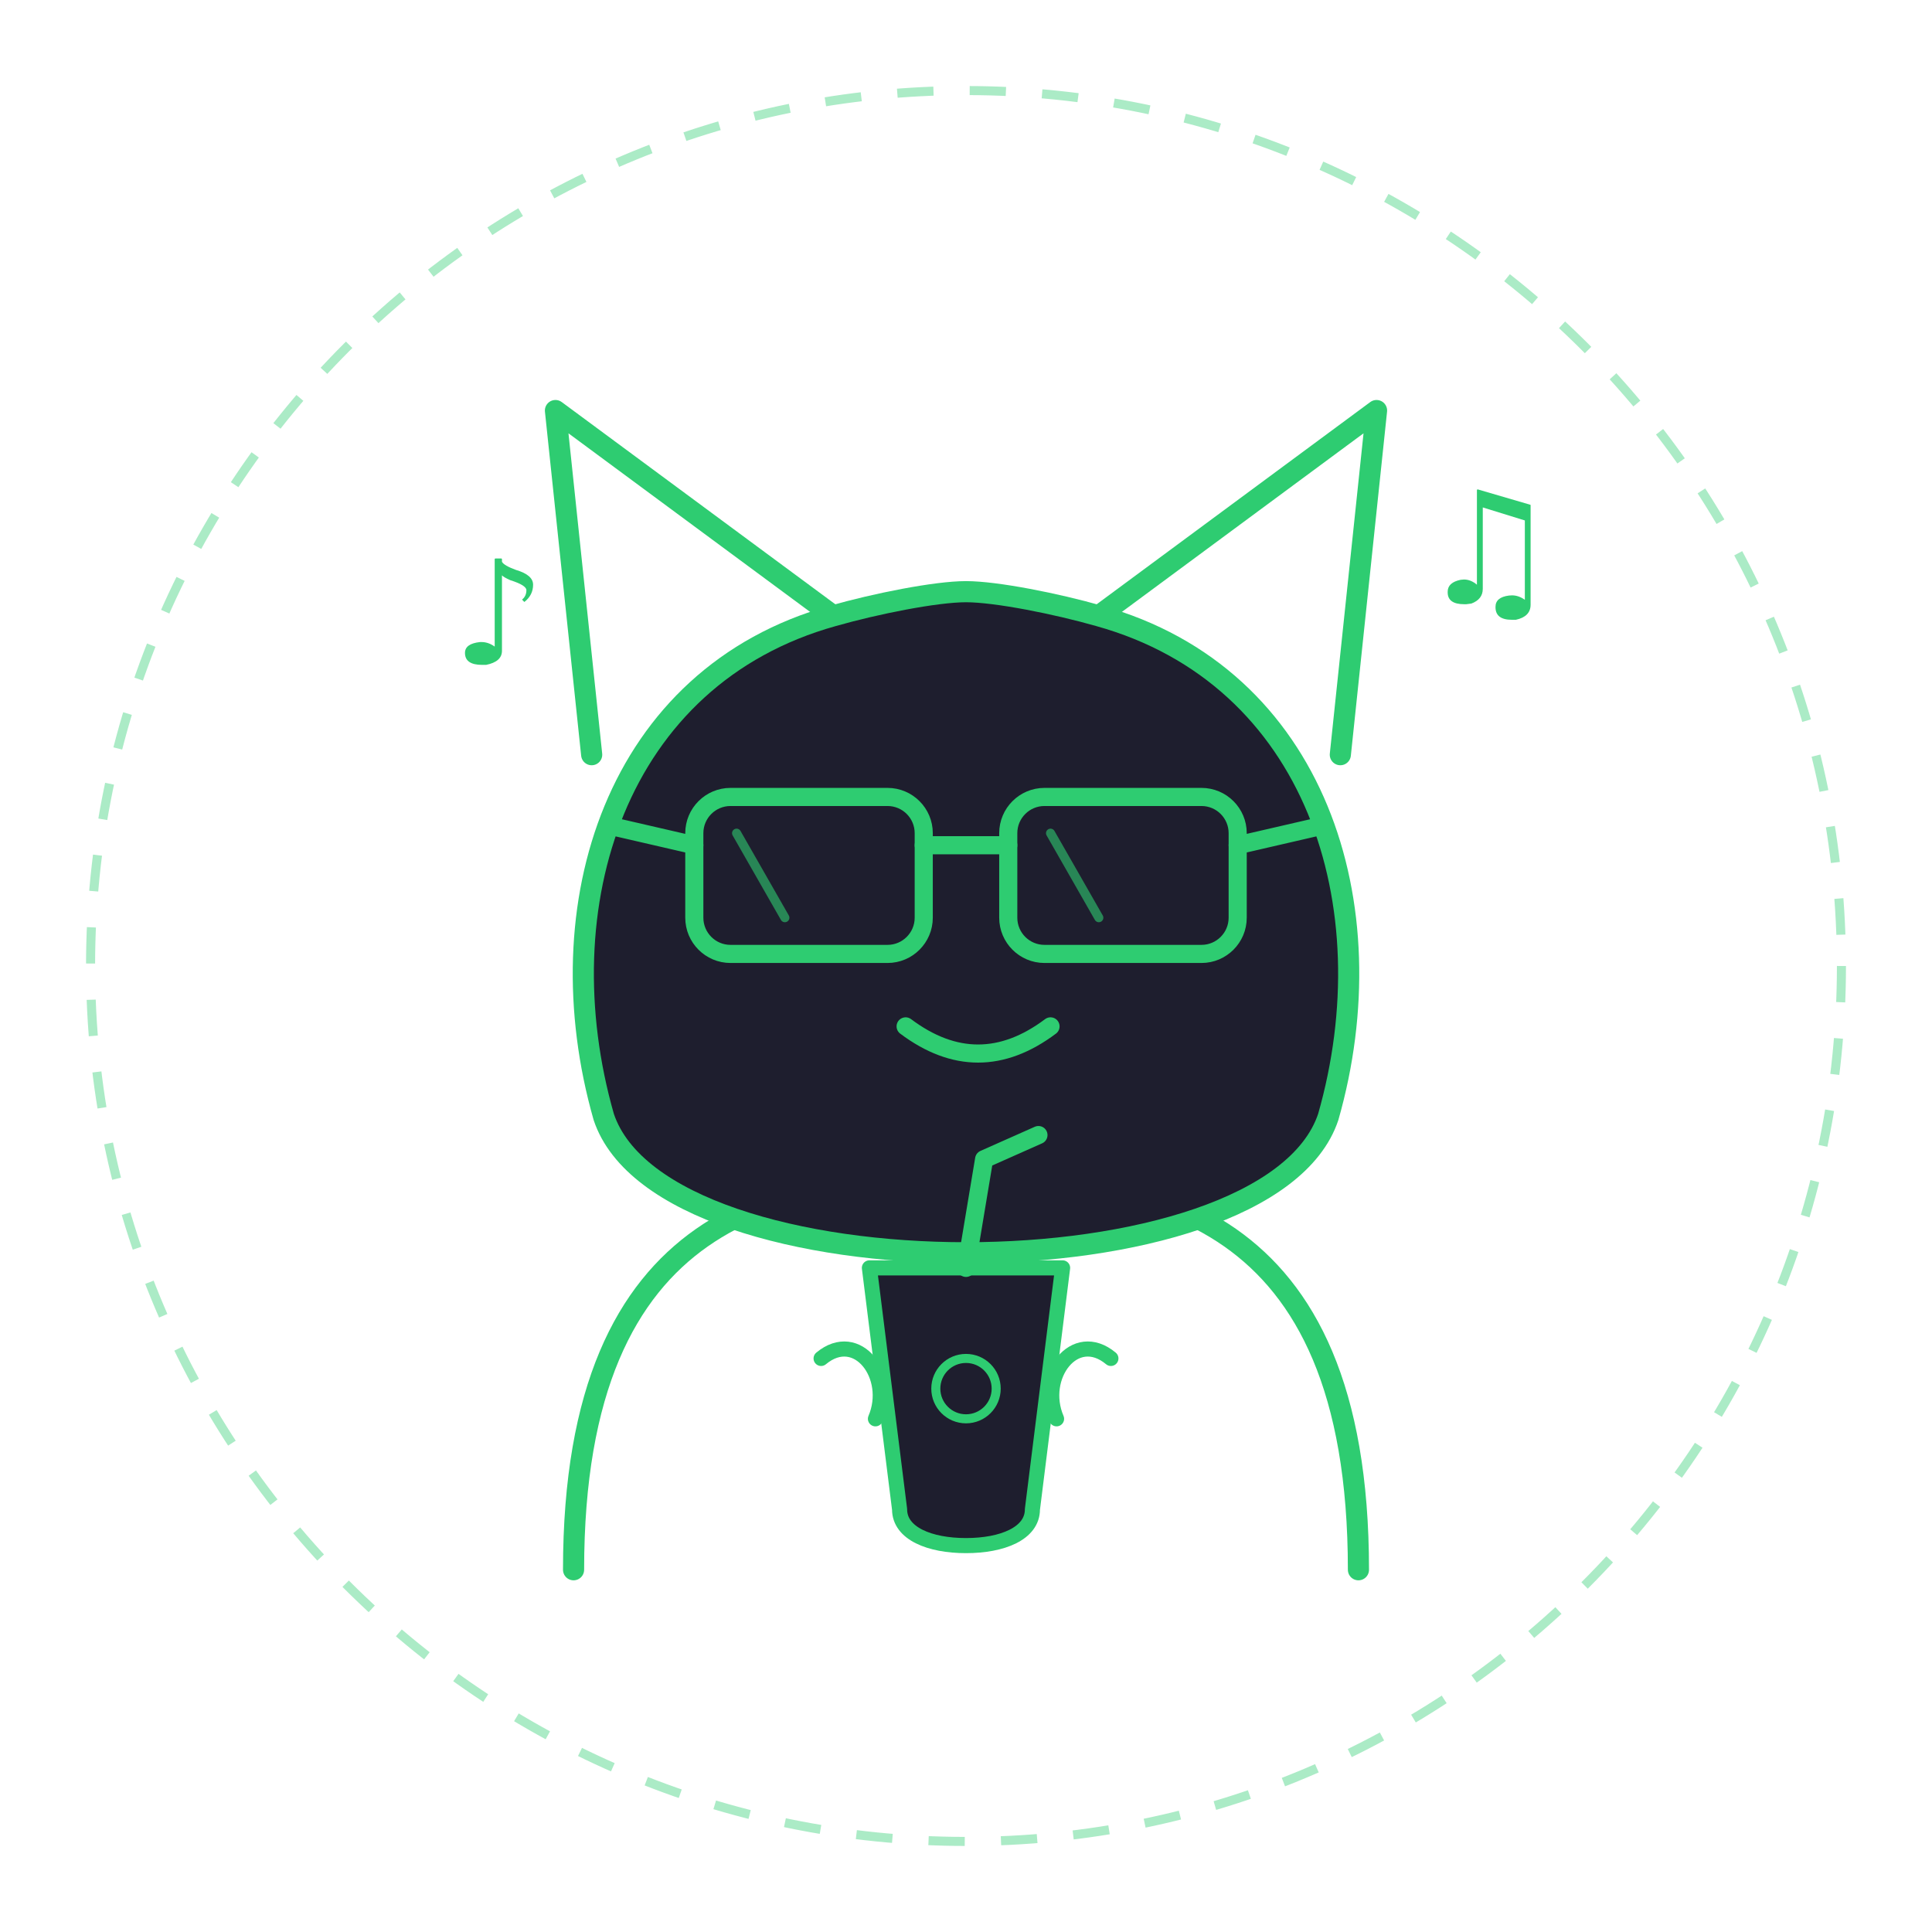
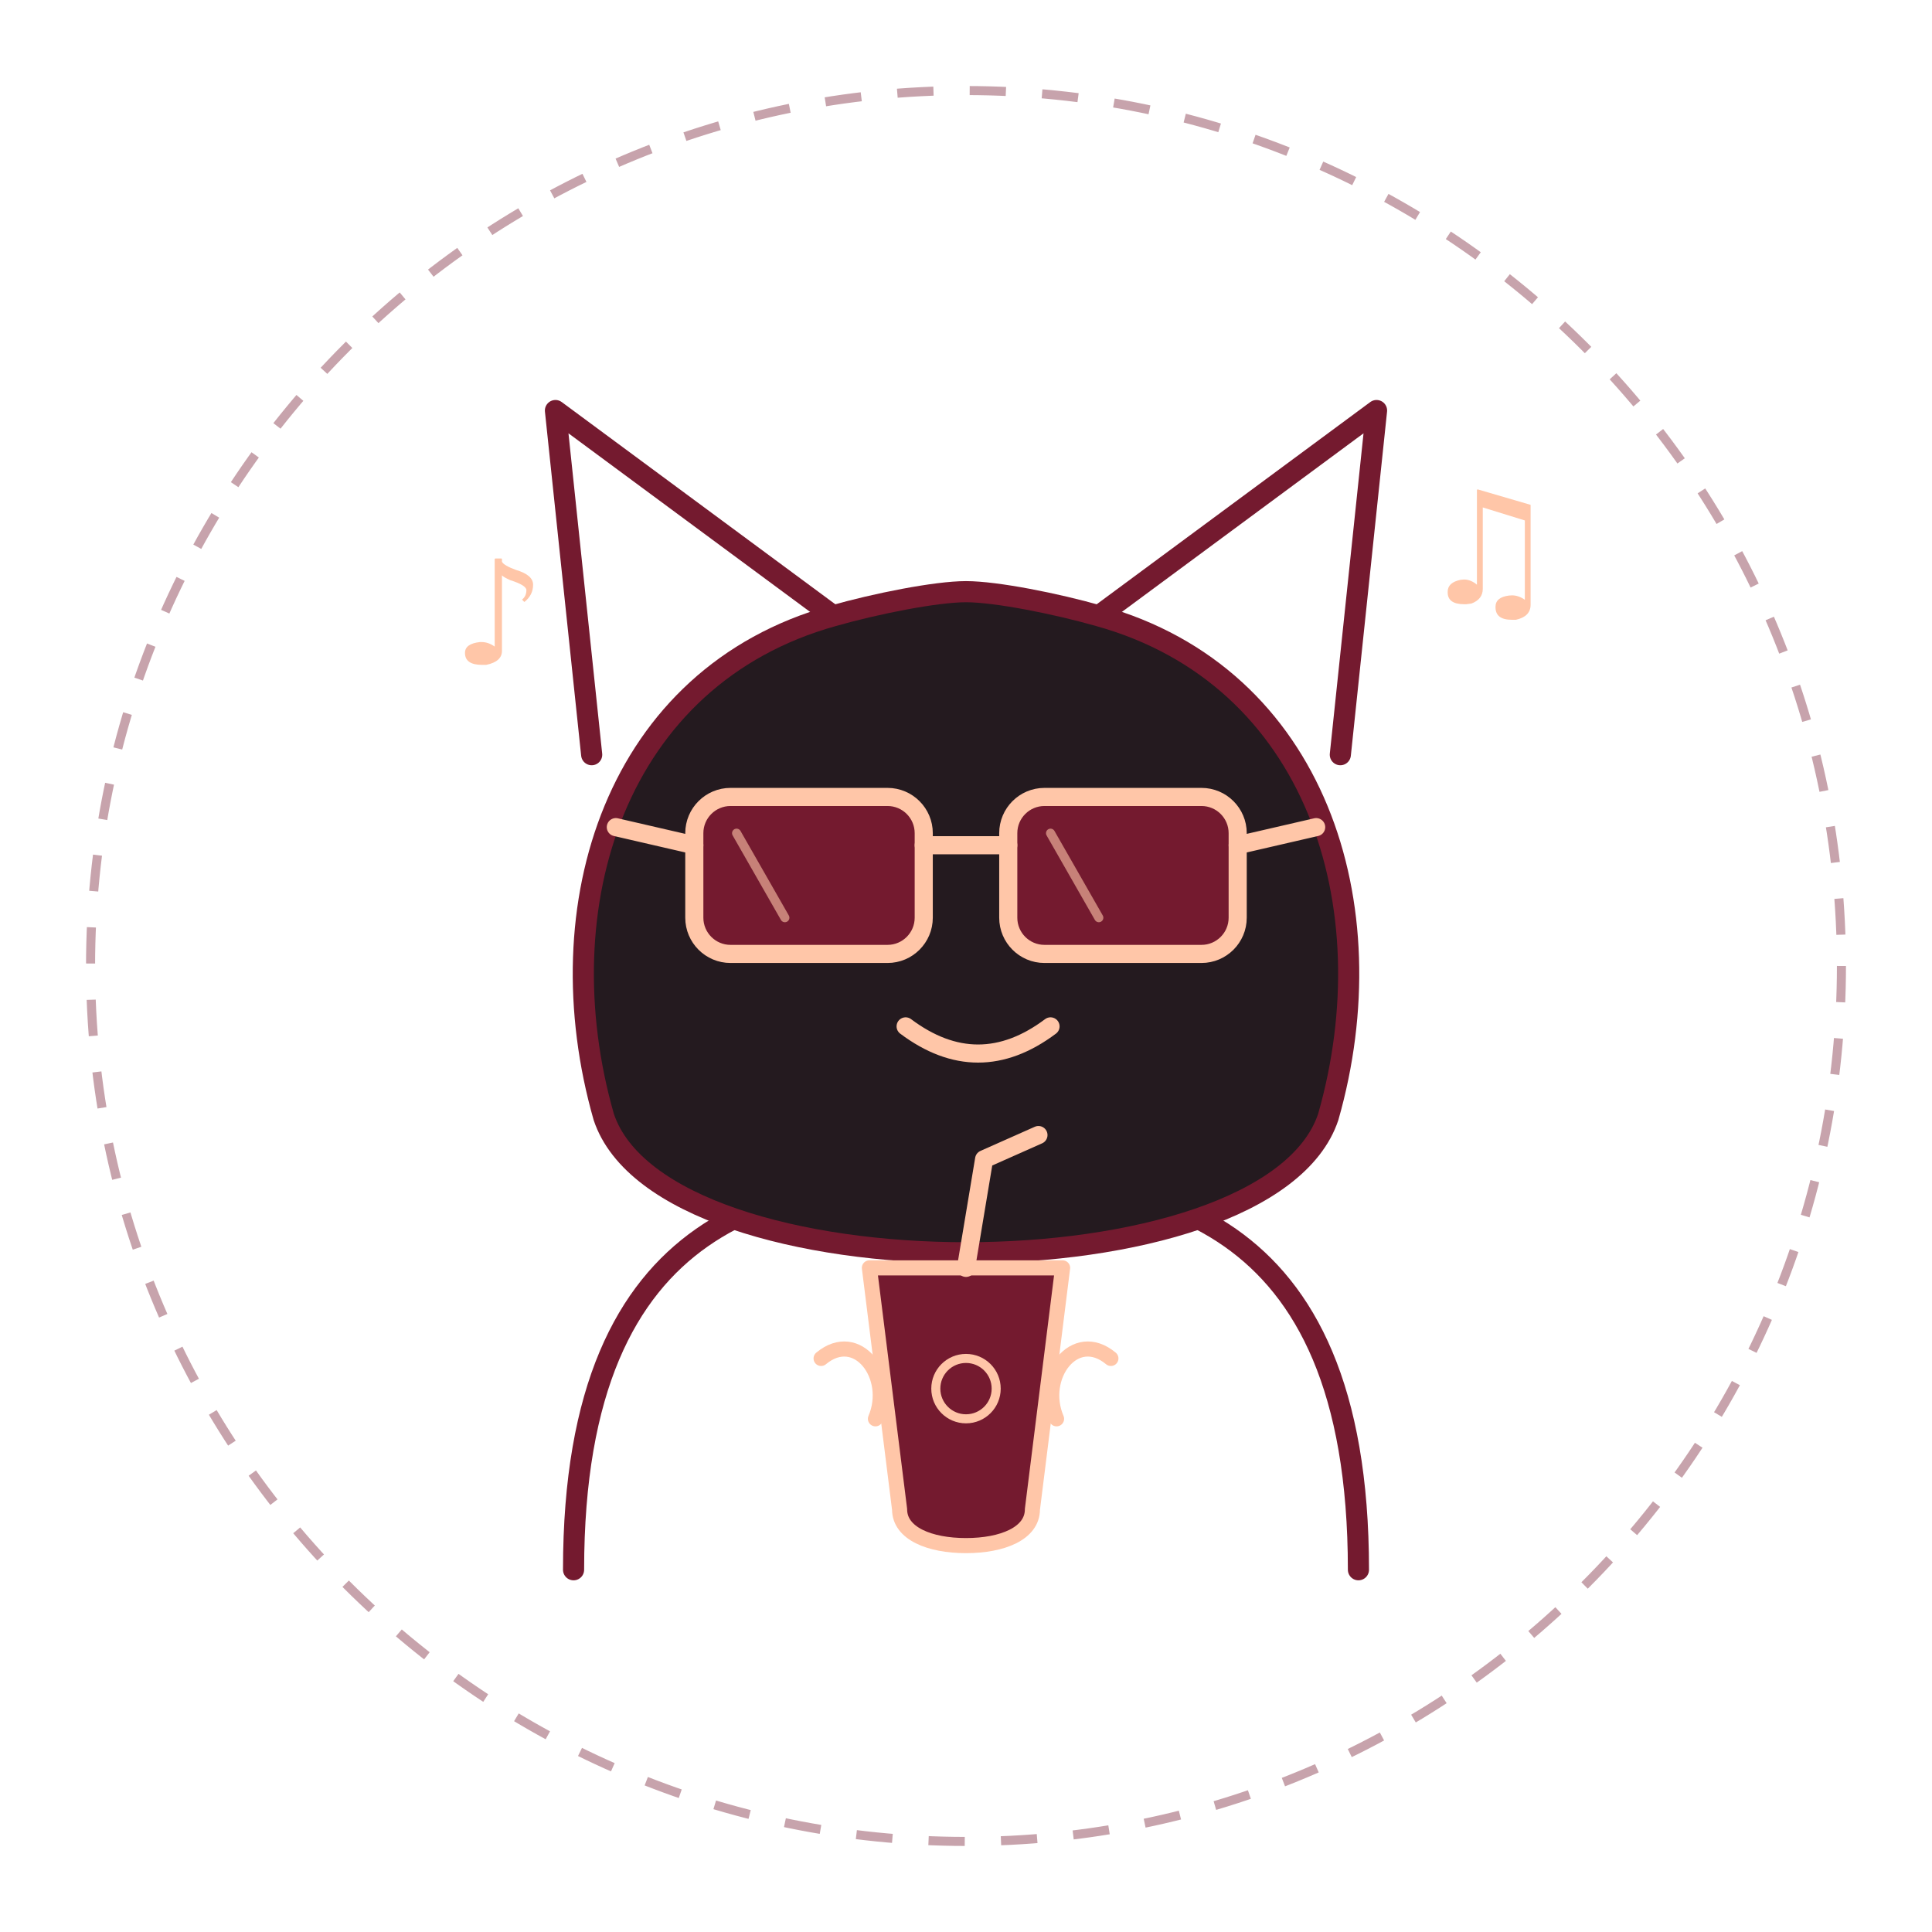
<svg xmlns="http://www.w3.org/2000/svg" viewBox="0 0 320 320" width="100%" height="100%" fill="none">
  <defs>
    <style>
      .note-1 {
        animation: floatNote 3s ease-in-out infinite;
-         fill: #2ECC71;
+         fill: #FFC6A8;
        font-family: sans-serif;
      }
      .note-2 {
        animation: floatNote 3s ease-in-out 1.5s infinite;
-         fill: #2ECC71;
+         fill: #FFC6A8;
        font-family: sans-serif;
      }
      @keyframes floatNote {
        0% { opacity: 0; transform: translate(0px, 0px); }
        50% { opacity: 1; transform: translate(12px, -18px); }
        100% { opacity: 0; transform: translate(25px, -36px); }
      }
    </style>
  </defs>
-   <circle cx="160" cy="160" r="145" stroke="#2ECC71" stroke-width="1.5" stroke-dasharray="6 6" opacity="0.4" />
+   <circle cx="160" cy="160" r="145" stroke="#741A2F" stroke-width="1.5" stroke-dasharray="6 6" opacity="0.4" />
  <text x="75" y="110" font-size="24" class="note-1">♪</text>
  <text x="235" y="100" font-size="26" class="note-2">♫</text>
-   <path d="M95,260 C95,200 130,195 160,195 C190,195 225,200 225,260" stroke="#2ECC71" stroke-width="3.5" stroke-linecap="round" stroke-linejoin="round" />
-   <path d="M98,125 L92,68 L138,102" stroke="#2ECC71" stroke-width="3.5" stroke-linecap="round" stroke-linejoin="round" />
-   <path d="M222,125 L228,68 L182,102" stroke="#2ECC71" stroke-width="3.5" stroke-linecap="round" stroke-linejoin="round" />
-   <path d="M138,102 C145,100 155,98 160,98 C165,98 175,100 182,102 C218,112 230,150 220,185 C210,215 110,215 100,185 C90,150 102,112 138,102 Z" stroke="#2ECC71" stroke-width="3.5" stroke-linecap="round" stroke-linejoin="round" fill="var(--vscode-editor-background, #1E1E2E)" />
-   <g stroke="#2ECC71" stroke-width="3" stroke-linecap="round" stroke-linejoin="round">
-     <rect x="115" y="132" width="38" height="26" rx="6" fill="#1E1E2E" />
-     <rect x="167" y="132" width="38" height="26" rx="6" fill="#1E1E2E" />
+   <path d="M95,260 C95,200 130,195 160,195 C190,195 225,200 225,260" stroke="#741A2F" stroke-width="3.5" stroke-linecap="round" stroke-linejoin="round" />
+   <path d="M98,125 L92,68 L138,102" stroke="#741A2F" stroke-width="3.5" stroke-linecap="round" stroke-linejoin="round" />
+   <path d="M222,125 L228,68 L182,102" stroke="#741A2F" stroke-width="3.5" stroke-linecap="round" stroke-linejoin="round" />
+   <path d="M138,102 C145,100 155,98 160,98 C165,98 175,100 182,102 C218,112 230,150 220,185 C210,215 110,215 100,185 C90,150 102,112 138,102 Z" stroke="#741A2F" stroke-width="3.5" stroke-linecap="round" stroke-linejoin="round" fill="#241A1F" />
+   <g stroke="#FFC6A8" stroke-width="3" stroke-linecap="round" stroke-linejoin="round">
+     <rect x="115" y="132" width="38" height="26" rx="6" fill="#741A2F" />
+     <rect x="167" y="132" width="38" height="26" rx="6" fill="#741A2F" />
    <line x1="153" y1="140" x2="167" y2="140" />
    <line x1="115" y1="140" x2="102" y2="137" />
    <line x1="205" y1="140" x2="218" y2="137" />
-     <line x1="122" y1="138" x2="130" y2="152" stroke="#2ECC71" stroke-width="1.5" opacity="0.6" />
-     <line x1="174" y1="138" x2="182" y2="152" stroke="#2ECC71" stroke-width="1.5" opacity="0.6" />
+     <line x1="122" y1="138" x2="130" y2="152" stroke="#FFC6A8" stroke-width="1.5" opacity="0.6" />
+     <line x1="174" y1="138" x2="182" y2="152" stroke="#FFC6A8" stroke-width="1.5" opacity="0.6" />
  </g>
-   <path d="M150,170 C158,176 166,176 174,170" stroke="#2ECC71" stroke-width="3" stroke-linecap="round" />
+   <path d="M150,170 C158,176 166,176 174,170" stroke="#FFC6A8" stroke-width="3" stroke-linecap="round" />
  <g transform="translate(138, 202)">
-     <path d="M6,8 L38,8 L33,48 C33,52 28,54 22,54 C16,54 11,52 11,48 Z" stroke="#2ECC71" stroke-width="2.5" stroke-linecap="round" stroke-linejoin="round" fill="var(--vscode-editor-background, #1E1E2E)" />
-     <path d="M22,8 L25,-10 L34,-14" stroke="#2ECC71" stroke-width="3" stroke-linecap="round" stroke-linejoin="round" fill="none" />
-     <circle cx="22" cy="28" r="5" stroke="#2ECC71" stroke-width="1.5" />
+     <path d="M6,8 L38,8 L33,48 C33,52 28,54 22,54 C16,54 11,52 11,48 Z" stroke="#FFC6A8" stroke-width="2.5" stroke-linecap="round" stroke-linejoin="round" fill="#741A2F" />
+     <path d="M22,8 L25,-10 L34,-14" stroke="#FFC6A8" stroke-width="3" stroke-linecap="round" stroke-linejoin="round" fill="none" />
+     <circle cx="22" cy="28" r="5" stroke="#FFC6A8" stroke-width="1.5" />
  </g>
-   <path d="M136,225 C142,220 148,228 145,235" stroke="#2ECC71" stroke-width="2.5" stroke-linecap="round" />
-   <path d="M184,225 C178,220 172,228 175,235" stroke="#2ECC71" stroke-width="2.5" stroke-linecap="round" />
+   <path d="M136,225 C142,220 148,228 145,235" stroke="#FFC6A8" stroke-width="2.5" stroke-linecap="round" />
+   <path d="M184,225 C178,220 172,228 175,235" stroke="#FFC6A8" stroke-width="2.5" stroke-linecap="round" />
</svg>
